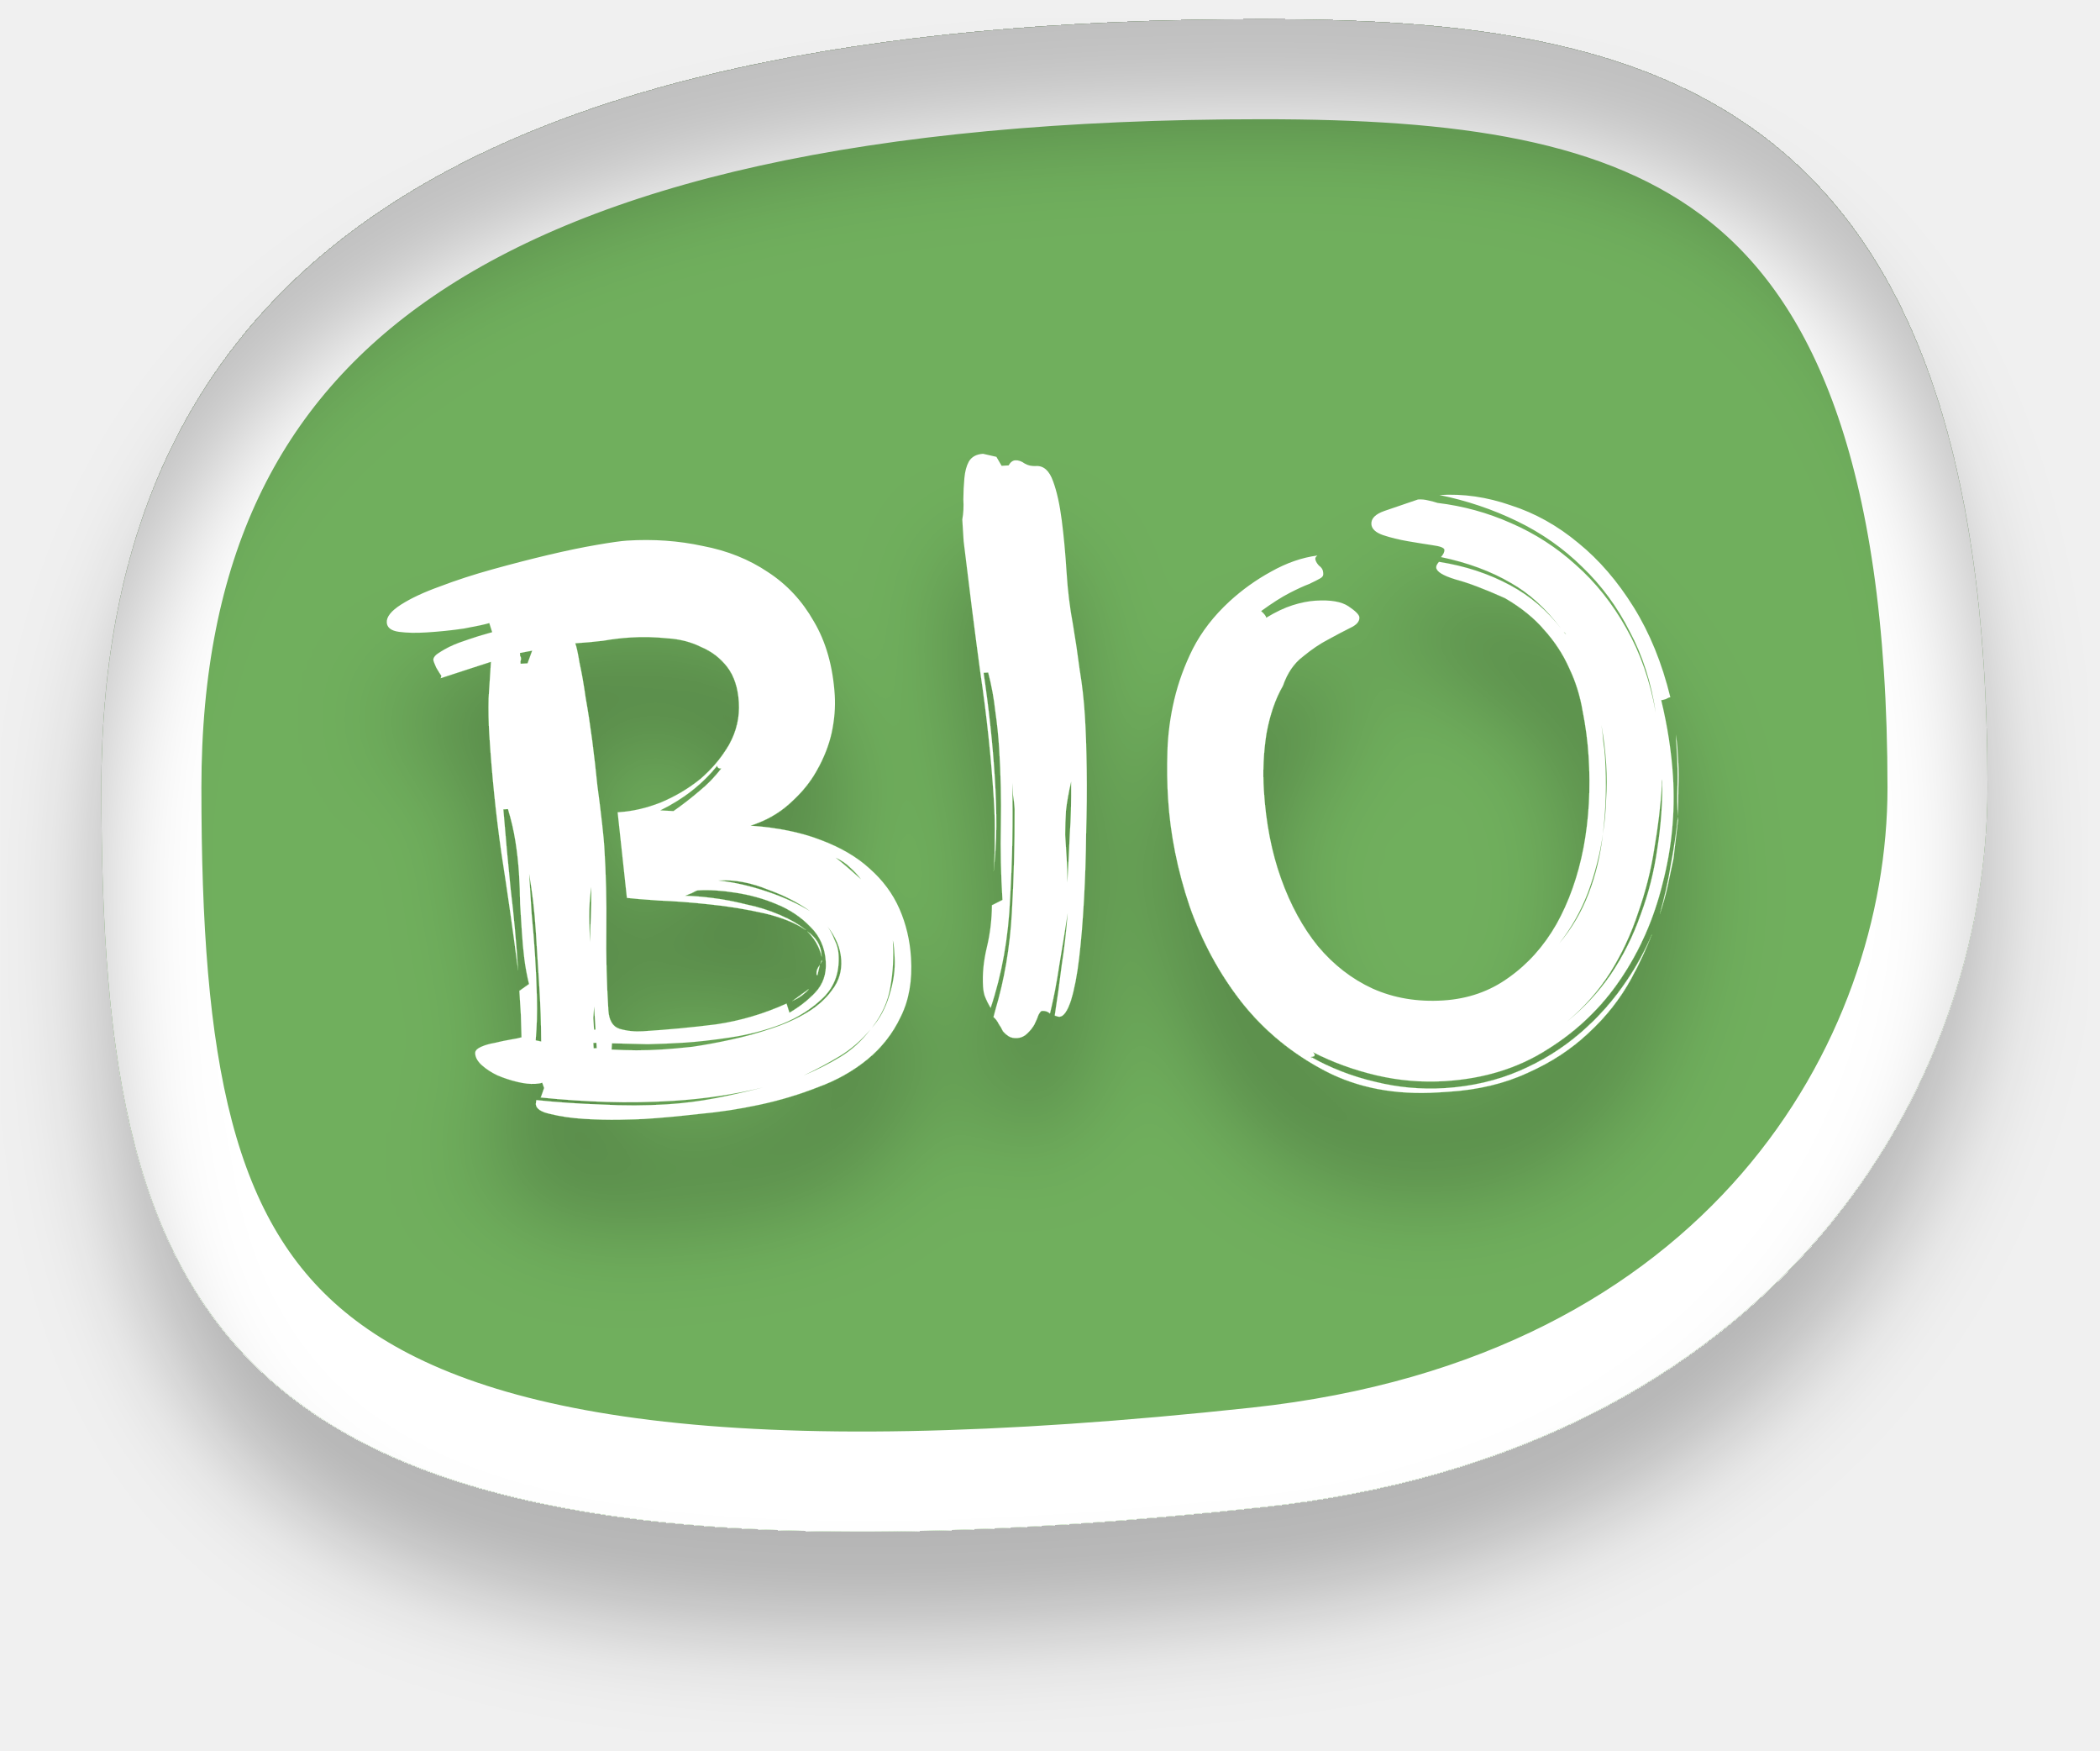
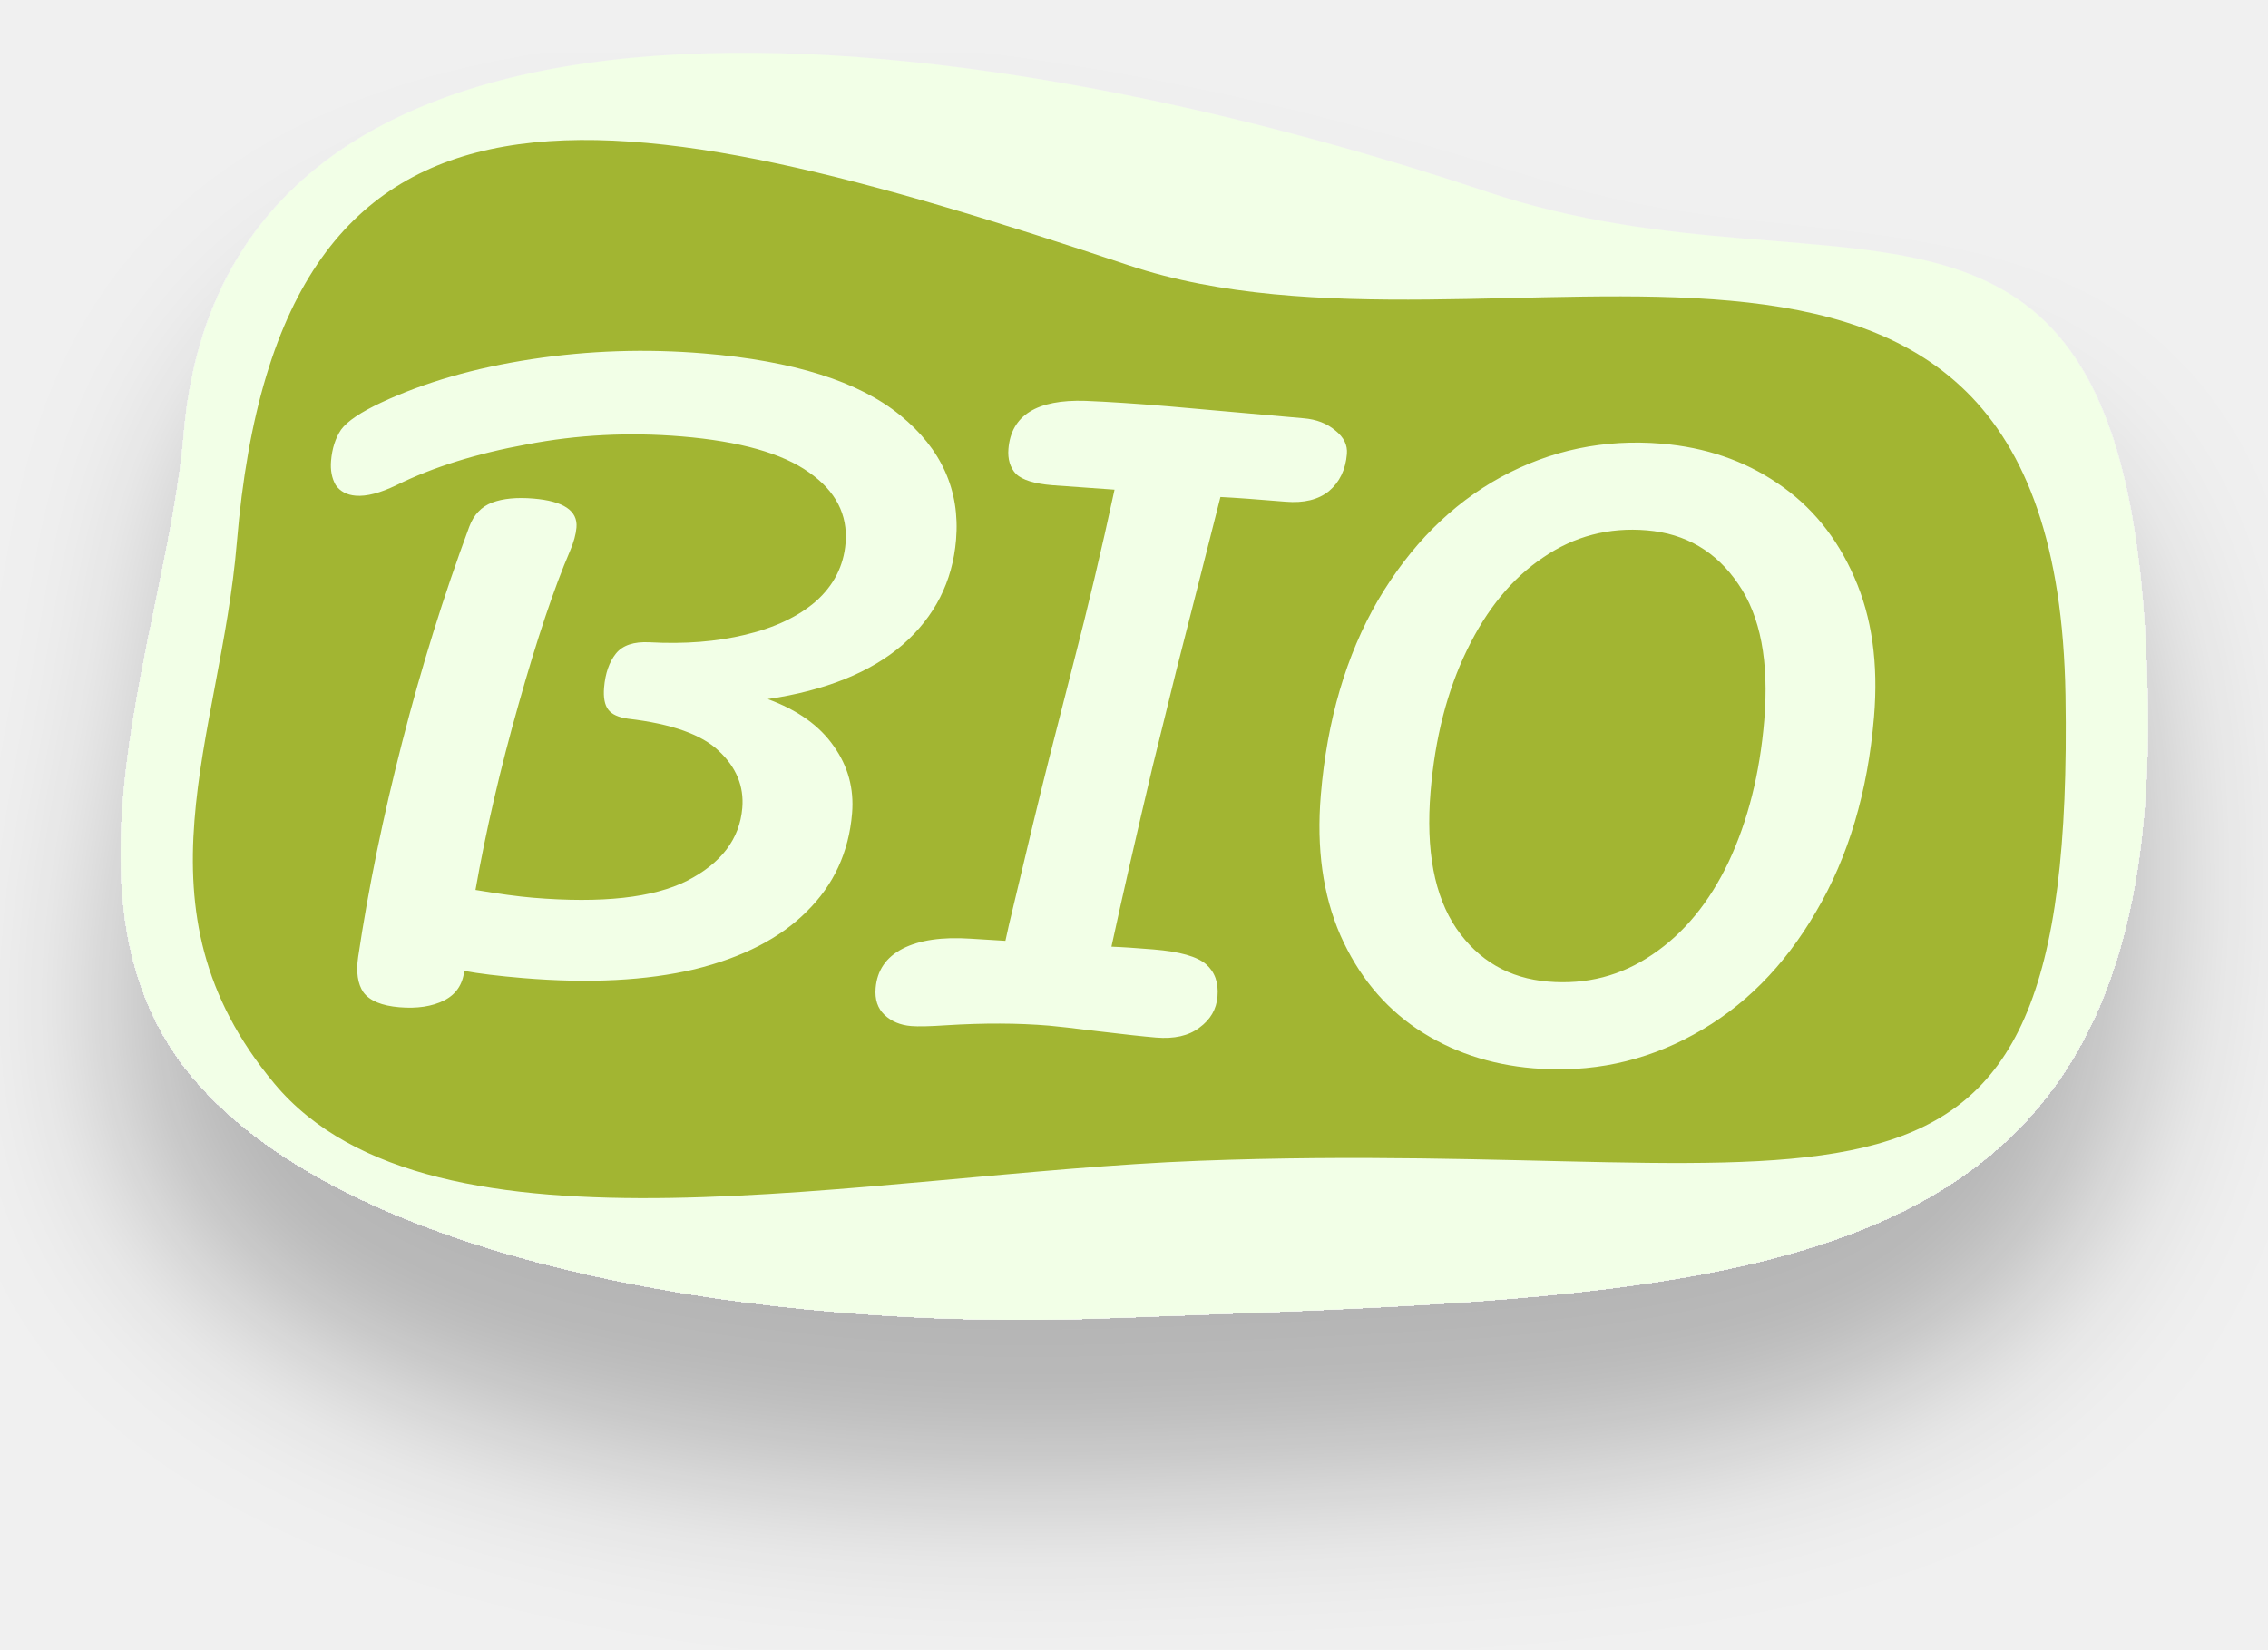
- <svg xmlns="http://www.w3.org/2000/svg" width="84" height="70" viewBox="0 0 84 70" fill="none">
-   <g filter="url(#filter0_di_2_30)">
-     <path d="M79.5 31.5C79.5 43.5 71 58.057 50.5 60.268C8.512 64.796 4.056 53.351 4.056 31.5C4.056 11.268 17.946 0.768 50.5 0.768C66.194 0.768 79.5 3.768 79.5 31.5Z" fill="#70AF5D" />
-     <path d="M77.5 31.5C77.5 42.544 69.706 56.185 50.286 58.279C39.863 59.403 31.882 59.522 25.774 58.771C19.668 58.02 15.569 56.416 12.773 54.207C7.247 49.842 6.056 42.497 6.056 31.5C6.056 21.906 9.307 14.908 16.199 10.198C23.244 5.383 34.367 2.768 50.5 2.768C58.338 2.768 64.941 3.553 69.638 7.298C74.233 10.961 77.5 17.895 77.5 31.5Z" stroke="white" stroke-width="4" stroke-linejoin="bevel" />
-   </g>
-   <g filter="url(#filter1_d_2_30)">
-     <path d="M20.835 40.584L20.775 39.625L21.162 39.352C21.078 39.006 21.015 38.668 20.974 38.339C20.931 37.99 20.899 37.64 20.877 37.289C20.852 36.897 20.829 36.516 20.805 36.144C20.801 35.751 20.786 35.348 20.761 34.936C20.733 34.503 20.685 34.071 20.617 33.64C20.549 33.21 20.449 32.781 20.319 32.354L20.133 32.366C20.223 33.458 20.321 34.529 20.428 35.578C20.556 36.626 20.654 37.697 20.723 38.79C20.521 37.229 20.299 35.669 20.056 34.11C19.834 32.55 19.673 30.966 19.572 29.357C19.542 28.883 19.533 28.407 19.544 27.93C19.575 27.431 19.606 26.943 19.639 26.465L17.63 27.119L17.655 27.024C17.61 26.965 17.541 26.855 17.448 26.695C17.375 26.534 17.338 26.433 17.335 26.392C17.329 26.288 17.426 26.179 17.625 26.063C17.845 25.925 18.085 25.806 18.349 25.707C18.632 25.606 18.896 25.517 19.139 25.44C19.404 25.361 19.587 25.308 19.688 25.281L19.572 24.916C19.41 24.967 19.073 25.04 18.561 25.134C18.069 25.207 17.565 25.259 17.049 25.291C16.636 25.317 16.273 25.309 15.96 25.267C15.647 25.224 15.484 25.1 15.471 24.893C15.457 24.667 15.649 24.427 16.047 24.174C16.445 23.921 16.958 23.682 17.586 23.456C18.233 23.209 18.943 22.977 19.717 22.763C20.49 22.549 21.234 22.357 21.948 22.188C22.662 22.019 23.306 21.886 23.88 21.788C24.453 21.689 24.854 21.633 25.081 21.619C26.133 21.553 27.141 21.624 28.107 21.833C29.092 22.02 29.963 22.369 30.72 22.88C31.475 23.371 32.086 24.026 32.551 24.846C33.038 25.665 33.317 26.651 33.39 27.807C33.419 28.281 33.378 28.78 33.266 29.305C33.153 29.809 32.956 30.308 32.677 30.802C32.417 31.274 32.061 31.71 31.61 32.111C31.179 32.511 30.65 32.814 30.02 33.019C31.102 33.096 32.036 33.286 32.821 33.589C33.627 33.89 34.282 34.273 34.788 34.739C35.314 35.203 35.71 35.737 35.975 36.341C36.241 36.946 36.396 37.599 36.44 38.3C36.497 39.208 36.36 39.993 36.029 40.656C35.718 41.317 35.278 41.883 34.707 42.354C34.136 42.824 33.476 43.197 32.727 43.472C31.979 43.767 31.197 44.003 30.379 44.178C29.562 44.354 28.752 44.477 27.949 44.548C27.147 44.64 26.416 44.707 25.756 44.748C25.591 44.758 25.271 44.768 24.795 44.777C24.34 44.785 23.863 44.774 23.364 44.743C22.865 44.712 22.416 44.647 22.016 44.548C21.638 44.468 21.444 44.336 21.432 44.15L21.453 43.993C22.329 44.083 23.202 44.142 24.073 44.17C24.946 44.219 25.816 44.216 26.682 44.162C27.342 44.12 27.989 44.038 28.623 43.916C29.258 43.793 29.891 43.65 30.522 43.486C29.38 43.765 28.18 43.944 26.922 44.023C26.035 44.078 25.145 44.093 24.253 44.066C23.382 44.038 22.508 43.979 21.633 43.889L21.765 43.508L21.689 43.295C21.628 43.32 21.536 43.336 21.413 43.343C21.206 43.356 20.966 43.33 20.693 43.264C20.42 43.199 20.155 43.112 19.9 43.004C19.666 42.894 19.461 42.762 19.285 42.607C19.11 42.453 19.017 42.293 19.007 42.128C19 42.025 19.078 41.937 19.239 41.865C19.4 41.792 19.583 41.74 19.788 41.706C20.012 41.651 20.227 41.606 20.432 41.572C20.637 41.539 20.78 41.509 20.861 41.483L20.835 40.584ZM23.009 25.725C23.058 25.846 23.116 26.112 23.183 26.521C23.27 26.91 23.35 27.37 23.425 27.904C23.521 28.436 23.608 29.011 23.689 29.627C23.769 30.243 23.837 30.839 23.894 31.416C23.97 31.97 24.033 32.473 24.082 32.926C24.13 33.358 24.16 33.666 24.171 33.852C24.24 34.945 24.267 36.041 24.253 37.139C24.238 38.217 24.265 39.303 24.334 40.396C24.359 40.808 24.51 41.058 24.784 41.144C25.079 41.229 25.392 41.261 25.722 41.24C26.712 41.178 27.69 41.086 28.656 40.963C29.62 40.82 30.555 40.544 31.461 40.135L31.577 40.5C31.977 40.268 32.322 39.998 32.614 39.69C32.924 39.359 33.064 38.947 33.033 38.452C32.998 37.895 32.793 37.431 32.417 37.062C32.041 36.671 31.587 36.368 31.056 36.153C30.545 35.937 29.997 35.785 29.412 35.697C28.848 35.608 28.349 35.578 27.915 35.605C27.874 35.607 27.794 35.644 27.674 35.713C27.553 35.762 27.462 35.799 27.401 35.824C27.691 35.826 28.055 35.855 28.494 35.91C28.932 35.965 29.383 36.051 29.845 36.167C30.307 36.262 30.75 36.4 31.176 36.581C31.601 36.761 31.956 36.966 32.24 37.197C31.828 36.912 31.276 36.688 30.582 36.525C29.868 36.362 29.136 36.243 28.386 36.166C27.656 36.087 26.98 36.036 26.357 36.013C25.733 35.97 25.306 35.934 25.077 35.907L24.706 32.483L24.768 32.479C25.305 32.445 25.856 32.317 26.422 32.096C27.007 31.852 27.536 31.539 28.009 31.157C28.481 30.755 28.866 30.296 29.165 29.78C29.463 29.244 29.593 28.677 29.555 28.078C29.519 27.501 29.365 27.034 29.095 26.678C28.824 26.323 28.476 26.055 28.05 25.874C27.644 25.672 27.191 25.555 26.692 25.525C26.192 25.473 25.705 25.462 25.231 25.492C24.859 25.515 24.489 25.559 24.121 25.624C23.751 25.668 23.38 25.702 23.009 25.725ZM24.463 41.972C24.817 41.991 25.149 42.001 25.459 42.002C25.791 42.002 26.132 41.991 26.482 41.969C26.812 41.948 27.214 41.913 27.687 41.862C28.18 41.79 28.691 41.696 29.222 41.58C29.774 41.462 30.314 41.315 30.841 41.136C31.389 40.957 31.872 40.74 32.291 40.486C32.71 40.232 33.043 39.932 33.29 39.585C33.558 39.237 33.678 38.836 33.65 38.382C33.634 38.135 33.578 37.9 33.481 37.678C33.385 37.456 33.258 37.247 33.1 37.05C33.214 37.208 33.308 37.389 33.383 37.591C33.477 37.772 33.53 37.965 33.543 38.171C33.587 38.873 33.385 39.444 32.937 39.887C32.488 40.329 31.931 40.685 31.264 40.955C30.617 41.202 29.934 41.38 29.216 41.487C28.498 41.594 27.882 41.664 27.366 41.696C26.892 41.726 26.406 41.746 25.91 41.757C25.433 41.745 24.956 41.734 24.479 41.722L24.463 41.972ZM21.648 41.651C21.644 40.927 21.619 40.193 21.572 39.451L21.434 37.254C21.408 36.842 21.373 36.44 21.327 36.05C21.283 35.679 21.229 35.31 21.165 34.941C21.198 35.478 21.232 36.014 21.266 36.55C21.321 37.106 21.366 37.662 21.401 38.219C21.438 38.797 21.463 39.364 21.477 39.923C21.492 40.481 21.475 41.041 21.427 41.603L21.648 41.651ZM26.94 32.436C27.297 32.186 27.633 31.926 27.947 31.658C28.282 31.389 28.584 31.08 28.852 30.732C28.749 30.738 28.695 30.7 28.689 30.618C28.094 31.359 27.334 31.955 26.41 32.407L26.94 32.436ZM28.729 35.212C29.355 35.276 30.027 35.431 30.746 35.676C31.36 35.886 31.915 36.141 32.41 36.441C31.933 36.098 31.376 35.812 30.741 35.583C30.039 35.295 29.379 35.171 28.76 35.21L28.729 35.212ZM21.102 26.528L21.288 26.019L20.797 26.112C20.799 26.154 20.802 26.195 20.805 26.236C20.826 26.255 20.839 26.286 20.841 26.327C20.844 26.368 20.836 26.41 20.818 26.453C20.819 26.473 20.821 26.504 20.824 26.545L21.102 26.528ZM35.572 39.814C35.745 39.265 35.816 38.753 35.786 38.279L35.765 37.939C35.757 37.815 35.74 37.702 35.713 37.6C35.754 38.26 35.721 38.884 35.613 39.47C35.524 40.035 35.279 40.578 34.876 41.1C35.186 40.75 35.418 40.321 35.572 39.814ZM23.651 35.469C23.594 35.866 23.567 36.261 23.571 36.654C23.571 36.985 23.582 37.326 23.604 37.677C23.604 37.346 23.614 37.014 23.634 36.681C23.651 36.287 23.657 35.883 23.651 35.469ZM34.818 41.166C34.452 41.603 34.04 41.961 33.581 42.238C33.122 42.515 32.642 42.773 32.139 43.012C32.663 42.792 33.155 42.544 33.614 42.267C34.073 41.99 34.474 41.623 34.818 41.166ZM33.424 34.296C33.62 34.45 33.806 34.603 33.981 34.758L34.442 35.164C34.306 34.986 34.162 34.83 34.008 34.694C33.854 34.538 33.659 34.406 33.424 34.296ZM23.823 41.173L23.765 40.245C23.755 40.411 23.744 40.567 23.732 40.713C23.741 40.857 23.751 41.012 23.761 41.177L23.823 41.173ZM32.305 37.255C32.652 37.502 32.837 37.812 32.861 38.183L32.865 38.245C32.779 37.878 32.593 37.548 32.305 37.255ZM32.356 39.55C32.182 39.748 31.965 39.906 31.703 40.026L32.356 39.55ZM23.746 41.923L23.87 41.916L23.856 41.699L23.733 41.707L23.746 41.923ZM32.695 39.001C32.674 39.002 32.662 38.982 32.66 38.941C32.657 38.9 32.664 38.848 32.681 38.785C32.717 38.699 32.754 38.635 32.793 38.591L32.695 39.001ZM32.876 38.431C32.877 38.451 32.859 38.483 32.82 38.527L32.874 38.4L32.876 38.431ZM39.816 40.387C40.175 39.184 40.395 37.897 40.474 36.525C40.553 35.133 40.59 33.743 40.586 32.356C40.573 32.149 40.55 31.954 40.518 31.77C40.507 31.605 40.498 31.45 40.489 31.306C40.523 32.836 40.495 34.37 40.405 35.908C40.338 37.486 40.078 38.952 39.625 40.306C39.532 40.146 39.461 40.005 39.412 39.884C39.363 39.763 39.333 39.62 39.323 39.455C39.292 38.96 39.342 38.439 39.473 37.892C39.605 37.346 39.673 36.782 39.678 36.202L40.099 35.989C40.036 34.979 40.014 33.976 40.035 32.98C40.054 31.965 40.031 30.951 39.968 29.941C39.936 29.425 39.883 28.921 39.811 28.428C39.759 27.935 39.665 27.423 39.528 26.893L39.343 26.905C39.558 28.361 39.708 29.76 39.792 31.101C39.835 31.782 39.855 32.433 39.853 33.054C39.848 33.634 39.812 34.226 39.747 34.831C39.78 34.373 39.794 33.938 39.789 33.524C39.801 33.047 39.789 32.54 39.756 32.004C39.651 30.333 39.473 28.646 39.221 26.944C38.988 25.219 38.763 23.452 38.546 21.643L38.492 20.777C38.538 20.526 38.552 20.256 38.534 19.967C38.537 19.677 38.55 19.396 38.575 19.126C38.599 18.855 38.658 18.634 38.751 18.462C38.863 18.269 39.053 18.164 39.321 18.147L39.856 18.269L40.065 18.628L40.344 18.611C40.419 18.482 40.508 18.414 40.611 18.408C40.734 18.4 40.861 18.444 40.992 18.539C41.121 18.614 41.268 18.646 41.433 18.636C41.742 18.616 41.972 18.819 42.123 19.245C42.273 19.649 42.388 20.17 42.47 20.807C42.55 21.423 42.614 22.113 42.662 22.876C42.708 23.619 42.794 24.317 42.917 24.972C43.017 25.566 43.107 26.172 43.187 26.788C43.286 27.382 43.355 27.988 43.394 28.607C43.433 29.226 43.458 29.949 43.468 30.777C43.479 31.605 43.471 32.464 43.444 33.356C43.436 34.227 43.408 35.098 43.359 35.971C43.311 36.844 43.246 37.624 43.165 38.313C43.084 39.001 42.974 39.567 42.837 40.011C42.697 40.434 42.545 40.65 42.38 40.66C42.339 40.663 42.276 40.646 42.191 40.61C42.294 39.941 42.386 39.273 42.469 38.605C42.572 37.936 42.652 37.237 42.71 36.509C42.607 37.178 42.495 37.868 42.374 38.58C42.272 39.27 42.148 39.919 41.999 40.529C41.912 40.452 41.806 40.417 41.682 40.425C41.641 40.427 41.593 40.482 41.537 40.589C41.502 40.695 41.448 40.823 41.375 40.972C41.3 41.101 41.204 41.221 41.087 41.332C40.97 41.443 40.839 41.503 40.694 41.512C40.55 41.521 40.435 41.497 40.348 41.44C40.262 41.384 40.185 41.316 40.118 41.237C40.07 41.137 40.012 41.037 39.944 40.938C39.896 40.837 39.828 40.748 39.741 40.671L39.816 40.387ZM42.846 31.251C42.748 31.671 42.679 32.059 42.639 32.413C42.619 32.746 42.608 33.067 42.606 33.378C42.626 33.687 42.646 34.007 42.667 34.337C42.685 34.626 42.695 34.946 42.696 35.298C42.734 34.592 42.767 33.948 42.792 33.366C42.836 32.742 42.854 32.037 42.846 31.251ZM39.755 34.955C39.752 34.914 39.75 34.872 39.747 34.831C39.75 34.872 39.752 34.914 39.755 34.955ZM54.981 43.255C55.907 43.487 56.844 43.573 57.793 43.514C58.865 43.446 59.855 43.218 60.763 42.83C61.67 42.442 62.488 41.935 63.215 41.309C63.941 40.684 64.57 39.972 65.099 39.172C65.478 38.61 65.803 38.01 66.073 37.372C65.841 37.966 65.568 38.553 65.252 39.132C64.806 39.946 64.231 40.676 63.526 41.321C62.842 41.965 62.036 42.491 61.109 42.901C60.184 43.332 59.123 43.585 57.926 43.66L57.524 43.686C55.812 43.793 54.303 43.505 52.997 42.821C51.691 42.136 50.589 41.232 49.69 40.108C48.79 38.964 48.087 37.672 47.583 36.234C47.099 34.794 46.812 33.362 46.723 31.939C46.685 31.341 46.677 30.71 46.697 30.046C46.717 29.362 46.808 28.673 46.971 27.979C47.135 27.285 47.382 26.607 47.713 25.945C48.064 25.26 48.552 24.629 49.179 24.051C49.688 23.584 50.243 23.187 50.843 22.859C51.463 22.51 52.081 22.295 52.697 22.215C52.638 22.26 52.61 22.303 52.612 22.345C52.618 22.427 52.665 22.517 52.754 22.615C52.862 22.691 52.919 22.781 52.926 22.884L52.93 22.946C52.935 23.028 52.887 23.093 52.787 23.141C52.707 23.188 52.566 23.259 52.365 23.354C52.163 23.429 51.901 23.549 51.58 23.714C51.259 23.879 50.881 24.12 50.445 24.437C50.577 24.553 50.645 24.642 50.648 24.704C51.027 24.473 51.379 24.306 51.704 24.203C52.029 24.1 52.336 24.039 52.624 24.021C53.223 23.983 53.662 24.059 53.943 24.249C54.224 24.438 54.368 24.584 54.375 24.688C54.385 24.853 54.26 24.995 53.998 25.115C53.757 25.234 53.466 25.387 53.126 25.574C52.805 25.739 52.467 25.967 52.113 26.259C51.757 26.529 51.492 26.919 51.316 27.427C51.017 27.942 50.798 28.577 50.659 29.332C50.541 30.084 50.506 30.843 50.554 31.606C50.635 32.905 50.864 34.081 51.241 35.135C51.618 36.188 52.109 37.089 52.715 37.837C53.342 38.585 54.071 39.15 54.903 39.533C55.755 39.914 56.697 40.072 57.728 40.008C58.718 39.946 59.59 39.642 60.342 39.098C61.116 38.553 61.754 37.84 62.258 36.959C62.761 36.058 63.121 35.041 63.34 33.909C63.558 32.757 63.626 31.541 63.546 30.262C63.507 29.643 63.428 29.037 63.308 28.444C63.207 27.829 63.026 27.251 62.764 26.708C62.523 26.164 62.191 25.657 61.767 25.186C61.365 24.715 60.842 24.292 60.197 23.918C59.387 23.555 58.73 23.306 58.224 23.172C57.718 23.018 57.459 22.858 57.449 22.693C57.445 22.631 57.482 22.556 57.559 22.469C58.605 22.631 59.556 22.944 60.413 23.408C61.206 23.834 61.885 24.413 62.448 25.144C61.838 24.333 61.168 23.723 60.438 23.313C59.643 22.845 58.71 22.5 57.64 22.277C57.737 22.168 57.782 22.072 57.777 21.989C57.772 21.907 57.613 21.844 57.3 21.802C57.007 21.758 56.683 21.706 56.327 21.645C55.971 21.585 55.635 21.503 55.318 21.398C55.021 21.293 54.867 21.147 54.855 20.961C54.841 20.734 55.016 20.558 55.381 20.431C55.746 20.305 56.192 20.153 56.719 19.974C56.863 19.965 56.999 19.978 57.125 20.011C57.272 20.043 57.398 20.077 57.504 20.112C58.526 20.234 59.506 20.504 60.444 20.921C61.402 21.337 62.265 21.894 63.033 22.591C63.823 23.287 64.497 24.135 65.057 25.135C65.615 26.115 66.007 27.24 66.231 28.509C66.052 27.299 65.704 26.213 65.188 25.251C64.692 24.268 64.058 23.407 63.287 22.668C62.536 21.929 61.67 21.32 60.687 20.844C59.705 20.367 58.668 20.018 57.578 19.796C58.526 19.737 59.477 19.874 60.43 20.207C61.402 20.519 62.303 21.022 63.134 21.715C63.963 22.388 64.7 23.242 65.345 24.279C65.99 25.315 66.479 26.516 66.813 27.883C66.772 27.885 66.712 27.91 66.632 27.956C66.55 27.982 66.489 27.996 66.448 27.999C66.7 29.039 66.856 30.054 66.919 31.044C67.009 32.488 66.871 33.915 66.504 35.326C66.158 36.735 65.596 38.013 64.819 39.159C64.061 40.283 63.095 41.214 61.919 41.95C60.745 42.707 59.374 43.135 57.806 43.233C56.878 43.291 55.962 43.214 55.059 43.002C54.155 42.789 53.307 42.48 52.515 42.074C52.559 42.113 52.583 42.153 52.585 42.194C52.588 42.235 52.537 42.259 52.434 42.266C53.228 42.713 54.078 43.043 54.981 43.255ZM66.476 31.414C66.423 32.225 66.321 33.07 66.169 33.949C66.037 34.806 65.821 35.658 65.522 36.505C65.244 37.351 64.87 38.151 64.399 38.906C63.928 39.639 63.357 40.286 62.688 40.846C63.359 40.306 63.941 39.68 64.434 38.965C64.926 38.23 65.322 37.44 65.621 36.593C65.94 35.744 66.164 34.86 66.293 33.941C66.441 33 66.507 32.074 66.491 31.164C66.475 31.227 66.469 31.311 66.476 31.414ZM64.114 33.364C63.998 34.158 63.798 34.936 63.515 35.7C63.23 36.442 62.848 37.118 62.368 37.728C62.87 37.138 63.263 36.471 63.547 35.729C63.832 34.986 64.021 34.198 64.114 33.364ZM67.129 30.441C67.151 30.791 67.153 31.154 67.135 31.528C67.137 31.88 67.129 32.242 67.111 32.616C67.088 32.266 67.085 31.872 67.099 31.437C67.111 30.98 67.101 30.484 67.067 29.948L67.032 29.391C67.063 29.555 67.085 29.729 67.096 29.915L67.129 30.441ZM64.114 33.364C64.188 32.903 64.232 32.445 64.245 31.989C64.277 31.51 64.278 31.034 64.248 30.56C64.216 30.044 64.152 29.52 64.056 28.988C64.091 29.213 64.115 29.429 64.128 29.635C64.162 29.84 64.185 30.056 64.2 30.283C64.266 31.335 64.237 32.362 64.114 33.364ZM67.122 32.802L66.939 34.335C66.859 34.713 66.779 35.091 66.699 35.469C66.618 35.826 66.517 36.184 66.394 36.544C66.581 35.89 66.726 35.239 66.831 34.591C66.956 33.941 67.05 33.303 67.114 32.678L67.122 32.802ZM52.469 42.326C52.468 42.305 52.456 42.285 52.434 42.266C52.436 42.286 52.447 42.306 52.469 42.326ZM66.394 36.544C66.358 36.629 66.332 36.703 66.315 36.766C66.332 36.703 66.358 36.629 66.394 36.544ZM66.1 37.308C66.138 37.243 66.165 37.179 66.182 37.116C66.165 37.179 66.138 37.243 66.1 37.308ZM62.649 25.38C62.626 25.34 62.593 25.3 62.549 25.262C62.572 25.302 62.605 25.341 62.649 25.38ZM66.315 36.766C66.28 36.872 66.245 36.978 66.211 37.084C66.245 36.978 66.28 36.872 66.315 36.766Z" fill="white" />
+ <svg xmlns="http://www.w3.org/2000/svg" width="55" height="40" viewBox="0 0 55 40" fill="none">
+   <g id="BIO" clip-path="url(#clip0_1_2)">
+     <g id="Ellipse 2" filter="url(#filter0_d_1_2)">
+       <path d="M52.082 17.026C52.322 31.596 42.32 31.382 26.753 31.973C18.685 32.279 8.493 30.706 4.663 26.117C1.102 21.851 4.06 15.288 4.456 10.546C5.494 -1.911 23.481 0.452 36.055 4.651C44.917 7.61 51.842 2.455 52.082 17.026Z" fill="#F2FFE7" />
+     </g>
+     <path id="Ellipse 1" d="M50.089 16.859C50.329 31.43 44.646 27.562 29.078 28.153C21.011 28.459 10.486 30.872 6.656 26.283C3.095 22.017 5.348 17.904 5.743 13.162C6.781 0.705 14.803 2.237 27.377 6.436C36.239 9.396 49.849 2.289 50.089 16.859Z" fill="#A2B532" />
+     <path id="BIO_2" d="M23.185 13.091C23.1 14.107 22.668 14.957 21.889 15.638C21.111 16.308 20.02 16.747 18.618 16.955C19.343 17.22 19.877 17.602 20.221 18.1C20.566 18.586 20.713 19.128 20.663 19.727C20.584 20.671 20.217 21.465 19.561 22.109C18.918 22.754 18.012 23.22 16.844 23.508C15.677 23.784 14.292 23.855 12.69 23.722C12.092 23.672 11.615 23.614 11.259 23.548C11.219 23.882 11.055 24.121 10.766 24.266C10.477 24.41 10.117 24.465 9.686 24.429C9.256 24.393 8.965 24.272 8.813 24.067C8.674 23.863 8.632 23.576 8.686 23.207C8.934 21.542 9.289 19.808 9.752 18.004C10.217 16.188 10.76 14.445 11.38 12.775C11.489 12.483 11.674 12.288 11.935 12.189C12.196 12.091 12.53 12.058 12.937 12.092C13.666 12.153 14.014 12.387 13.98 12.793C13.966 12.961 13.914 13.149 13.825 13.358C13.436 14.265 13.019 15.507 12.575 17.083C12.131 18.648 11.783 20.148 11.531 21.584C12.101 21.68 12.566 21.743 12.924 21.773C14.598 21.912 15.844 21.775 16.661 21.362C17.491 20.937 17.938 20.348 18.001 19.595C18.045 19.069 17.854 18.607 17.43 18.211C17.017 17.815 16.286 17.555 15.237 17.432C14.999 17.4 14.836 17.326 14.75 17.21C14.663 17.095 14.63 16.918 14.649 16.678C14.678 16.331 14.774 16.056 14.935 15.853C15.097 15.65 15.369 15.558 15.753 15.578C16.604 15.625 17.38 15.563 18.08 15.393C18.793 15.223 19.363 14.952 19.792 14.578C20.221 14.193 20.459 13.725 20.505 13.175C20.563 12.481 20.267 11.909 19.619 11.457C18.971 10.994 17.941 10.703 16.53 10.585C15.251 10.479 13.999 10.543 12.775 10.778C11.553 11.001 10.502 11.329 9.623 11.762C9.221 11.957 8.889 12.044 8.626 12.022C8.41 12.004 8.249 11.918 8.141 11.765C8.047 11.6 8.009 11.404 8.028 11.177C8.053 10.878 8.134 10.626 8.271 10.421C8.421 10.216 8.746 9.997 9.248 9.762C10.3 9.271 11.515 8.921 12.893 8.711C14.272 8.501 15.666 8.454 17.077 8.572C19.242 8.752 20.826 9.252 21.829 10.07C22.833 10.888 23.285 11.895 23.185 13.091ZM31.616 10.145C31.927 10.171 32.183 10.271 32.386 10.444C32.589 10.606 32.681 10.794 32.663 11.009C32.632 11.392 32.486 11.693 32.227 11.912C31.969 12.12 31.619 12.205 31.176 12.168C30.483 12.11 29.956 12.072 29.596 12.054C29.56 12.196 29.399 12.832 29.112 13.964C28.79 15.226 28.593 15.998 28.521 16.281L27.949 18.6C27.539 20.336 27.207 21.789 26.953 22.96C27.205 22.969 27.546 22.992 27.977 23.027C28.611 23.08 29.034 23.2 29.247 23.386C29.461 23.573 29.553 23.833 29.525 24.168C29.5 24.479 29.352 24.732 29.083 24.926C28.826 25.121 28.476 25.201 28.034 25.164C27.735 25.139 27.263 25.087 26.619 25.01C26.023 24.936 25.63 24.891 25.439 24.875C24.685 24.812 23.855 24.809 22.947 24.866C22.547 24.893 22.264 24.899 22.096 24.885C21.833 24.863 21.618 24.773 21.45 24.615C21.283 24.456 21.211 24.24 21.234 23.965C21.27 23.534 21.489 23.215 21.891 23.008C22.294 22.801 22.843 22.72 23.537 22.766L24.382 22.818L24.468 22.428C24.915 20.538 25.237 19.205 25.434 18.426L26.025 16.109C26.38 14.742 26.714 13.331 27.028 11.876L25.52 11.768C25.089 11.733 24.796 11.642 24.639 11.496C24.496 11.34 24.434 11.136 24.455 10.885C24.523 10.072 25.146 9.684 26.323 9.722C26.875 9.744 27.545 9.788 28.334 9.854L31.616 10.145ZM37.185 25.909C36.121 25.82 35.178 25.5 34.357 24.95C33.548 24.401 32.931 23.645 32.505 22.683C32.081 21.708 31.922 20.575 32.03 19.283C32.181 17.466 32.644 15.891 33.417 14.558C34.203 13.227 35.195 12.232 36.394 11.573C37.605 10.915 38.904 10.645 40.291 10.76C41.355 10.849 42.292 11.168 43.101 11.717C43.922 12.267 44.545 13.03 44.969 14.004C45.395 14.967 45.554 16.094 45.446 17.385C45.294 19.203 44.826 20.778 44.041 22.109C43.267 23.441 42.275 24.436 41.065 25.094C39.866 25.753 38.573 26.024 37.185 25.909ZM37.541 23.807C38.474 23.885 39.317 23.666 40.071 23.151C40.836 22.637 41.452 21.887 41.92 20.903C42.388 19.906 42.676 18.762 42.784 17.471C42.902 16.047 42.693 14.946 42.156 14.167C41.62 13.376 40.88 12.941 39.935 12.862C39.014 12.785 38.177 13.004 37.423 13.52C36.671 14.023 36.055 14.772 35.574 15.768C35.095 16.751 34.801 17.895 34.692 19.198C34.574 20.621 34.782 21.728 35.319 22.52C35.856 23.299 36.596 23.728 37.541 23.807Z" fill="#F2FFE7" />
  </g>
  <defs>
-     <filter id="filter0_di_2_30" x="0.056" y="0.768" width="83.444" height="68.479" filterUnits="userSpaceOnUse" color-interpolation-filters="sRGB">
+     <filter id="filter0_d_1_2" x="-1.072" y="1.28" width="57.159" height="38.729" filterUnits="userSpaceOnUse" color-interpolation-filters="sRGB">
      <feFlood flood-opacity="0" result="BackgroundImageFix" />
      <feColorMatrix in="SourceAlpha" type="matrix" values="0 0 0 0 0 0 0 0 0 0 0 0 0 0 0 0 0 0 127 0" result="hardAlpha" />
      <feOffset dy="4" />
      <feGaussianBlur stdDeviation="2" />
      <feComposite in2="hardAlpha" operator="out" />
      <feColorMatrix type="matrix" values="0 0 0 0 0 0 0 0 0 0 0 0 0 0 0 0 0 0 0.25 0" />
-       <feBlend mode="normal" in2="BackgroundImageFix" result="effect1_dropShadow_2_30" />
-       <feBlend mode="normal" in="SourceGraphic" in2="effect1_dropShadow_2_30" result="shape" />
-       <feColorMatrix in="SourceAlpha" type="matrix" values="0 0 0 0 0 0 0 0 0 0 0 0 0 0 0 0 0 0 127 0" result="hardAlpha" />
-       <feOffset dy="4" />
-       <feGaussianBlur stdDeviation="2" />
-       <feComposite in2="hardAlpha" operator="arithmetic" k2="-1" k3="1" />
-       <feColorMatrix type="matrix" values="0 0 0 0 0 0 0 0 0 0 0 0 0 0 0 0 0 0 0.25 0" />
-       <feBlend mode="normal" in2="shape" result="effect2_innerShadow_2_30" />
+       <feBlend mode="normal" in2="BackgroundImageFix" result="effect1_dropShadow_1_2" />
+       <feBlend mode="normal" in="SourceGraphic" in2="effect1_dropShadow_1_2" result="shape" />
    </filter>
-     <filter id="filter1_d_2_30" x="11.143" y="16.456" width="60.777" height="37.785" filterUnits="userSpaceOnUse" color-interpolation-filters="sRGB">
-       <feFlood flood-opacity="0" result="BackgroundImageFix" />
-       <feColorMatrix in="SourceAlpha" type="matrix" values="0 0 0 0 0 0 0 0 0 0 0 0 0 0 0 0 0 0 127 0" result="hardAlpha" />
-       <feOffset dy="4" />
-       <feGaussianBlur stdDeviation="2" />
-       <feComposite in2="hardAlpha" operator="out" />
-       <feColorMatrix type="matrix" values="0 0 0 0 0 0 0 0 0 0 0 0 0 0 0 0 0 0 0.25 0" />
-       <feBlend mode="normal" in2="BackgroundImageFix" result="effect1_dropShadow_2_30" />
-       <feBlend mode="normal" in="SourceGraphic" in2="effect1_dropShadow_2_30" result="shape" />
-     </filter>
+     <clipPath id="clip0_1_2">
+       <rect width="55" height="40" fill="white" />
+     </clipPath>
  </defs>
</svg>
